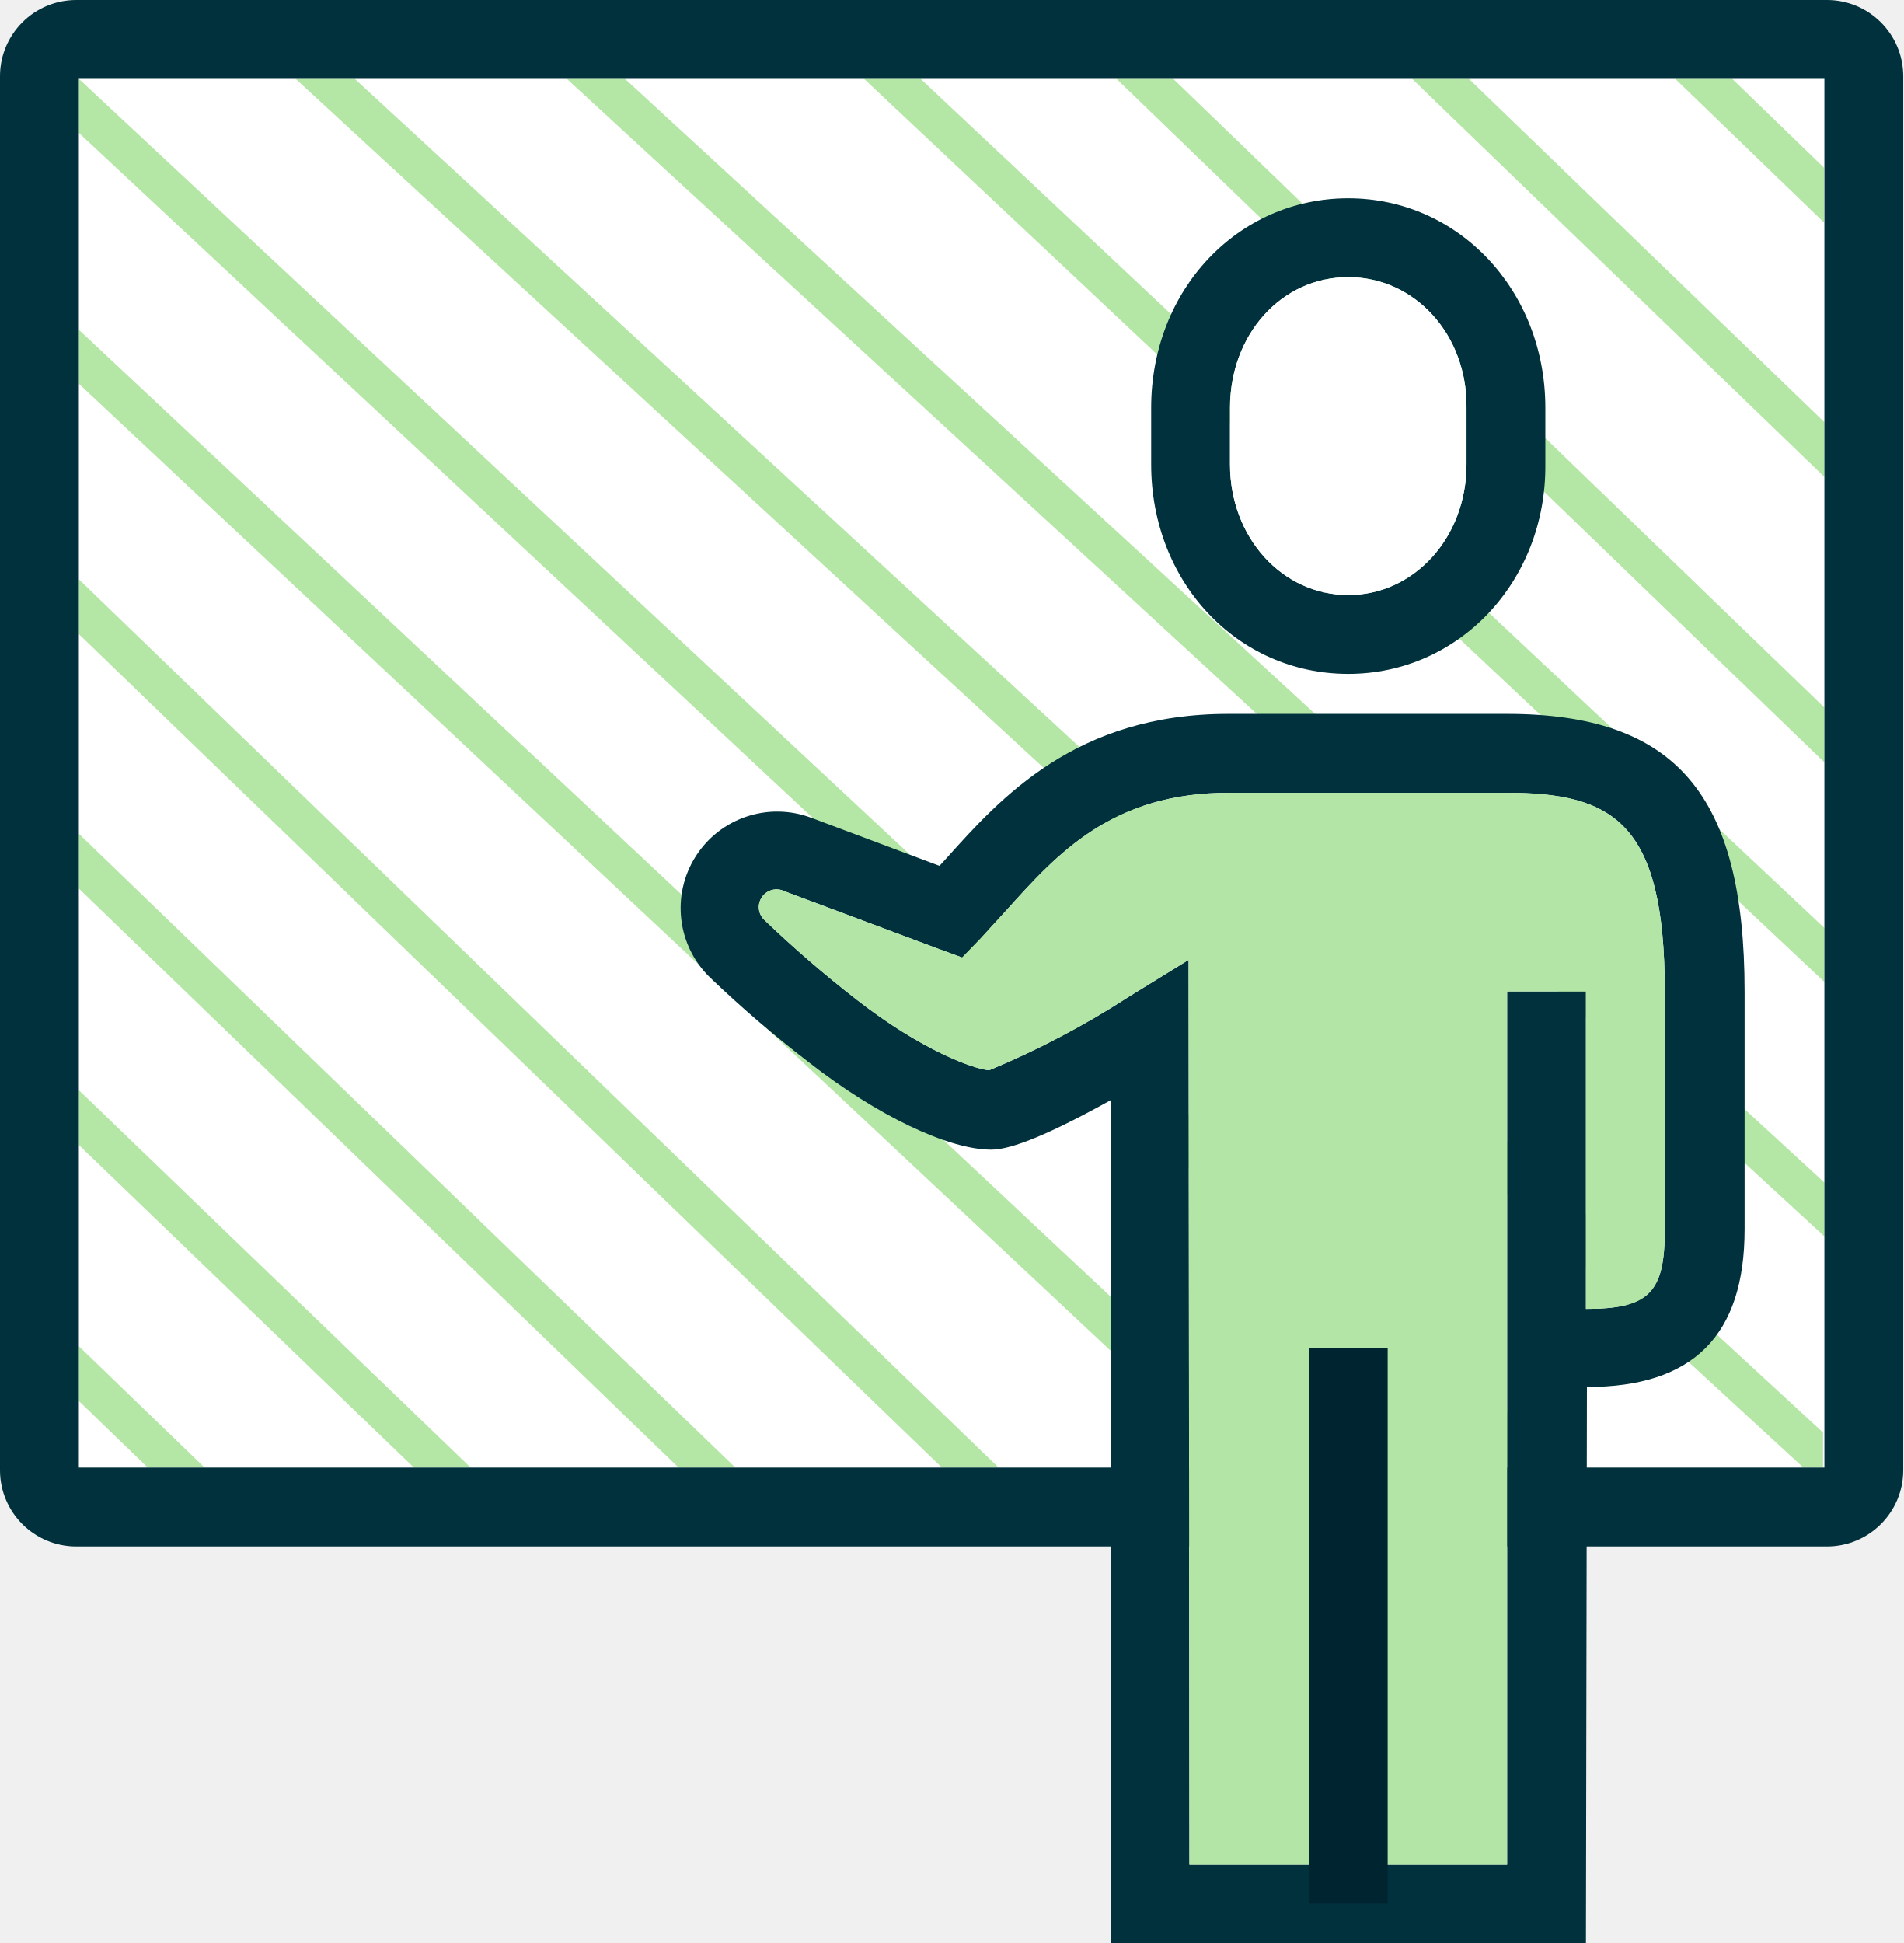
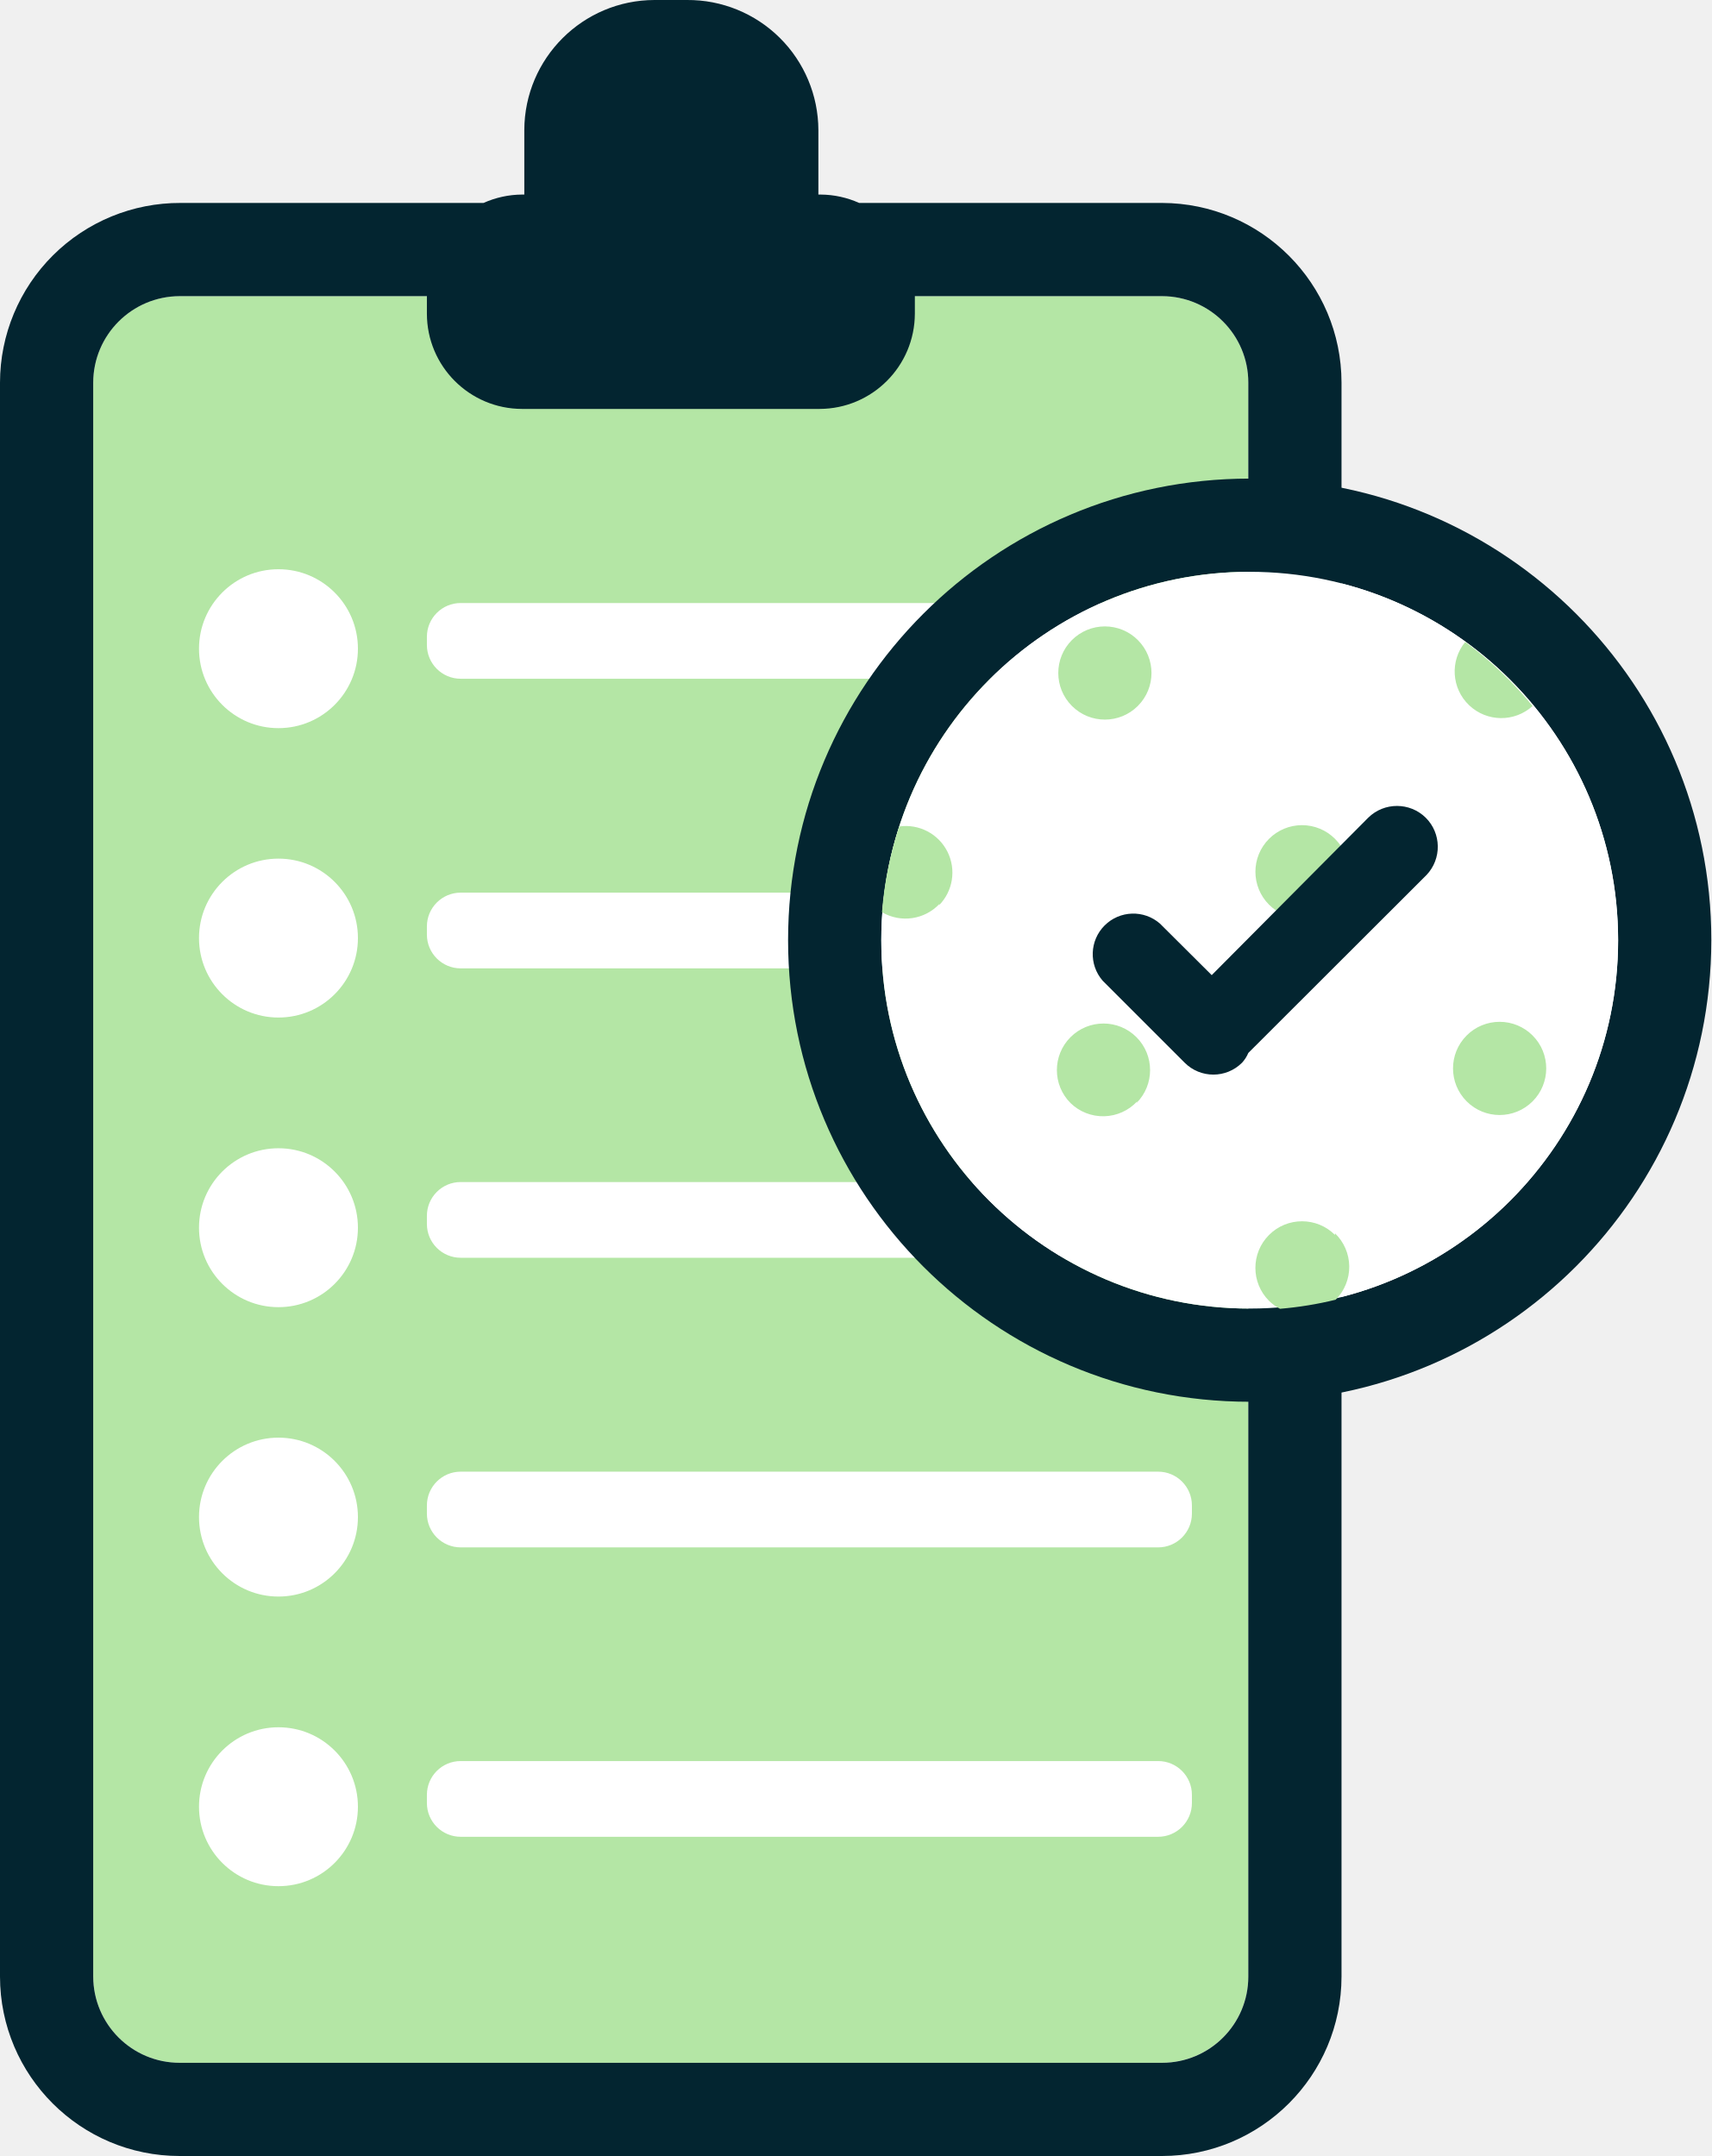
- <svg xmlns="http://www.w3.org/2000/svg" viewBox="0 0 96.57 98.58">
+ <svg xmlns="http://www.w3.org/2000/svg" viewBox="0 0 73.44 92.53">
  <defs>
-     <style>.cls-1{fill:#fff;}.cls-2{fill:#b4e6a5;}.cls-3{fill:#00313c;}.cls-4{fill:#b3e6a6;}.cls-5{fill:#002531;}</style>
+     <style>.cls-1{fill:#fff;}.cls-2{fill:#b4e6a5;}.cls-3{fill:#032530;}</style>
  </defs>
  <g id="Layer_2" data-name="Layer 2">
    <g id="Layer_1-2" data-name="Layer 1">
-       <rect class="cls-1" x="4" y="4" width="88.57" height="70.46" />
-       <path class="cls-2" d="M92.57,35.9v2.78L56.65,4h2.88ZM31.71,4H28.76L92.57,62.73V60Zm15,0H43.84L92.57,49.82V47.08ZM74.53,4H71.65L92.57,24.2V21.42ZM4,4V6.74L76.55,74.46h2.93ZM87.89,4H85l7.55,7.29V8.51ZM4,42.3v2.78L34.43,74.46h2.88Zm0,26v2.78l3.5,3.38h2.88ZM18,4H15l76.5,70.46h1V72.68ZM4,55.31v2.78L21,74.46h2.88ZM4,29.39v2.78L47.79,74.46h2.88ZM4,16.73v2.74l58.69,55h2.93Z" />
-       <path class="cls-3" d="M92.7,78.46H3.87A3.87,3.87,0,0,1,0,74.59V3.87A3.87,3.87,0,0,1,3.87,0H92.7a3.87,3.87,0,0,1,3.87,3.87V74.59A3.87,3.87,0,0,1,92.7,78.46ZM4,74.46H92.57V4H4Z" />
-       <path class="cls-3" d="M80.47,98.58H56.35V55.82c-3,1.67-5,2.51-6.05,2.51-2.18,0-5.82-1.74-9.28-4.45a60.56,60.56,0,0,1-5-4.29,4.9,4.9,0,0,1,5.14-8.1l6.51,2.44.33-.36c2.78-3.1,6.59-7.35,14.32-7.35H76.46c8.56,0,12.06,4.08,12.06,14.08V62.37c0,5.41-2.63,8-8,8h0Zm-20.12-4H76.47V50.3h4V66.41c3.21,0,4-.83,4-4V50.3c0-8.57-2.6-10.08-8.06-10.08H62.37c-5.95,0-8.69,3.06-11.34,6l-1.3,1.42-.91.94-1.23-.45-7.78-2.91a.9.9,0,0,0-1,1.48,59.56,59.56,0,0,0,4.63,4c3.34,2.61,6,3.55,6.75,3.6a44,44,0,0,0,7.07-3.72l3.05-1.88Z" />
-       <path class="cls-4" d="M60.35,94.58H76.47V50.3h4V66.41c3.21,0,4-.83,4-4V50.3c0-8.57-2.6-10.08-8.06-10.08H62.37c-5.95,0-8.69,3.06-11.34,6l-1.3,1.42-.91.94-1.23-.45-7.78-2.91a.9.9,0,0,0-1,1.48,59.56,59.56,0,0,0,4.63,4c3.34,2.61,6,3.55,6.75,3.6a44,44,0,0,0,7.07-3.72l3.05-1.88Z" />
-       <rect class="cls-5" x="66.41" y="68.41" width="4" height="28.17" />
-       <path class="cls-3" d="M68.41,34.19c-5.64,0-10-4.67-10-10.63V20.69c0-6,4.41-10.63,10-10.63s10,4.67,10,10.63v2.87C78.46,29.52,74,34.19,68.41,34.19Zm0-20.13c-3.39,0-6,2.91-6,6.63v2.87c0,3.72,2.66,6.63,6,6.63s6-2.91,6-6.63V20.69C74.46,17,71.8,14.06,68.41,14.06Z" />
-       <path class="cls-1" d="M68.41,14.06c-3.39,0-6,2.91-6,6.63v2.87c0,3.72,2.66,6.63,6,6.63s6-2.91,6-6.63V20.69C74.46,17,71.8,14.06,68.41,14.06Z" />
+       <path class="cls-1" d="M53.63,24.54A15.81,15.81,0,1,0,69.44,40.35,15.82,15.82,0,0,0,53.63,24.54Z" />
+       <rect class="cls-2" x="4" y="12.71" width="49.57" height="75.82" rx="3.71" />
+       <path class="cls-3" d="M49.87,8.71h-13a4.1,4.1,0,0,0-1.65-.36h-.1V5.58A5.6,5.6,0,0,0,29.48,0H28.09A5.6,5.6,0,0,0,22.5,5.58V8.35h-.1a4.1,4.1,0,0,0-1.65.36h-13A7.72,7.72,0,0,0,0,16.42V84.83a7.71,7.71,0,0,0,7.71,7.7H49.87a7.71,7.71,0,0,0,7.7-7.7V16.42A7.72,7.72,0,0,0,49.87,8.71Zm3.7,76.12a3.7,3.7,0,0,1-3.7,3.7H7.71A3.71,3.71,0,0,1,4,84.83V16.42a3.72,3.72,0,0,1,3.71-3.71H18.32v.75a4.09,4.09,0,0,0,4.08,4.09H35.17a4.1,4.1,0,0,0,4.09-4.09v-.75H49.87a3.71,3.71,0,0,1,3.7,3.71Z" />
+       <rect class="cls-1" x="18.32" y="25.88" width="32.83" height="3.25" rx="1.45" transform="translate(69.47 55.01) rotate(-180)" />
+       <circle class="cls-1" cx="11.95" cy="27.84" r="3.41" />
+       <rect class="cls-1" x="18.32" y="38.3" width="32.83" height="3.25" rx="1.45" transform="translate(69.47 79.86) rotate(-180)" />
+       <circle class="cls-1" cx="11.95" cy="40.26" r="3.41" />
+       <rect class="cls-1" x="18.32" y="50.73" width="32.83" height="3.25" rx="1.45" transform="translate(69.47 104.71) rotate(-180)" />
+       <circle class="cls-1" cx="11.95" cy="52.69" r="3.41" />
+       <rect class="cls-1" x="18.32" y="63.15" width="32.83" height="3.25" rx="1.45" transform="translate(69.47 129.56) rotate(-180)" />
+       <circle class="cls-1" cx="11.95" cy="65.11" r="3.41" />
+       <rect class="cls-1" x="18.32" y="75.58" width="32.83" height="3.25" rx="1.45" transform="translate(69.47 154.41) rotate(-180)" />
+       <circle class="cls-1" cx="11.95" cy="77.54" r="3.41" />
+       <path class="cls-3" d="M53.63,60.16A19.81,19.81,0,1,1,73.44,40.35,19.83,19.83,0,0,1,53.63,60.16Zm0-35.62A15.81,15.81,0,1,0,69.44,40.35,15.82,15.82,0,0,0,53.63,24.54Z" />
+       <path class="cls-1" d="M53.63,24.54A15.81,15.81,0,1,0,69.44,40.35,15.82,15.82,0,0,0,53.63,24.54Z" />
+       <path class="cls-2" d="M65.77,44.44a2,2,0,1,1-2.83,0A2,2,0,0,1,65.77,44.44ZM62.88,27.55a2,2,0,0,0,2.89,2.75l0,0A16,16,0,0,0,62.88,27.55ZM54.46,36a2,2,0,1,0,2.83,0A2,2,0,0,0,54.46,36Zm2.83,17a2,2,0,0,0-2.83,2.83,1.94,1.94,0,0,0,.47.34,15.48,15.48,0,0,0,2.39-.39A2,2,0,0,0,57.29,52.93Zm-17-14.14a2,2,0,0,0-1.7-3.39,15.5,15.5,0,0,0-.74,3.68A2,2,0,0,0,40.32,38.79Zm8.48,8.48a2,2,0,1,0-2.83,0A2,2,0,0,0,48.8,47.27ZM46,27.47a2,2,0,1,0,2.83,0A2,2,0,0,0,46,27.47Z" />
+       <path class="cls-3" d="M61.18,35.09a1.76,1.76,0,0,0-2.46,0L52,41.85l-2.22-2.21a1.74,1.74,0,0,0-2.46,2.45l3.52,3.52a1.74,1.74,0,0,0,2.46,0,1.44,1.44,0,0,0,.27-.42l7.65-7.64A1.76,1.76,0,0,0,61.18,35.09Z" />
    </g>
  </g>
</svg>
